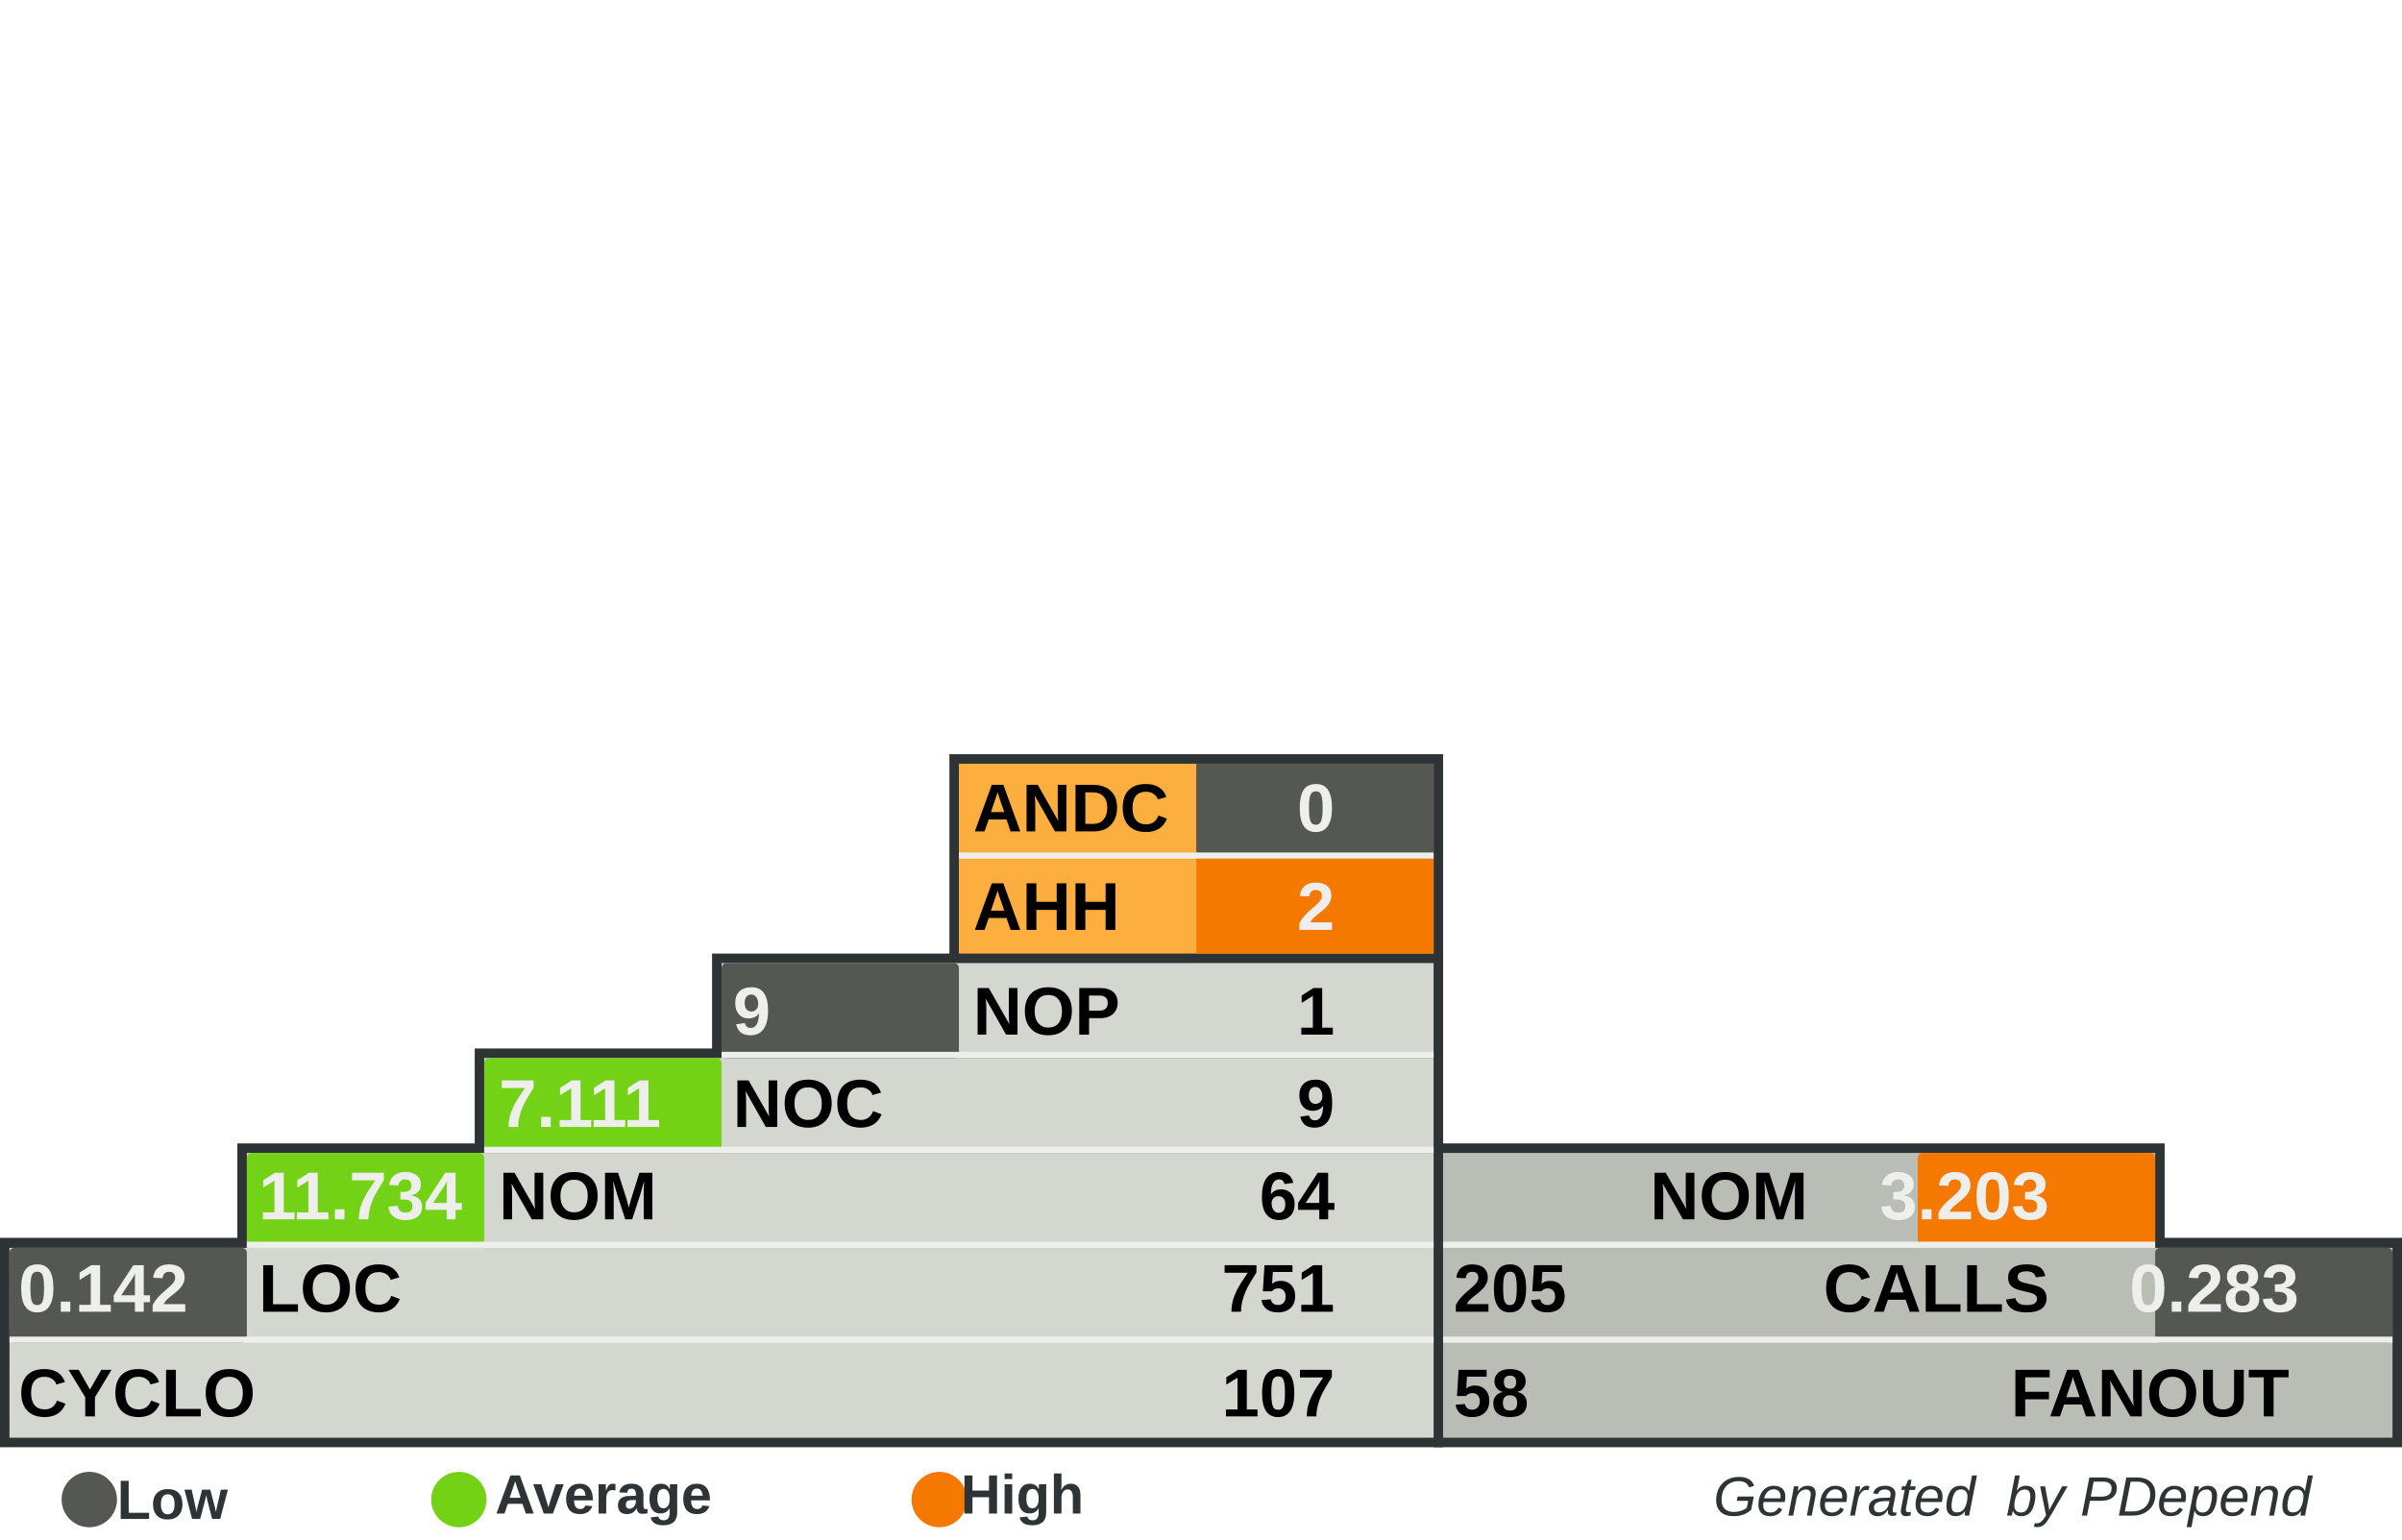
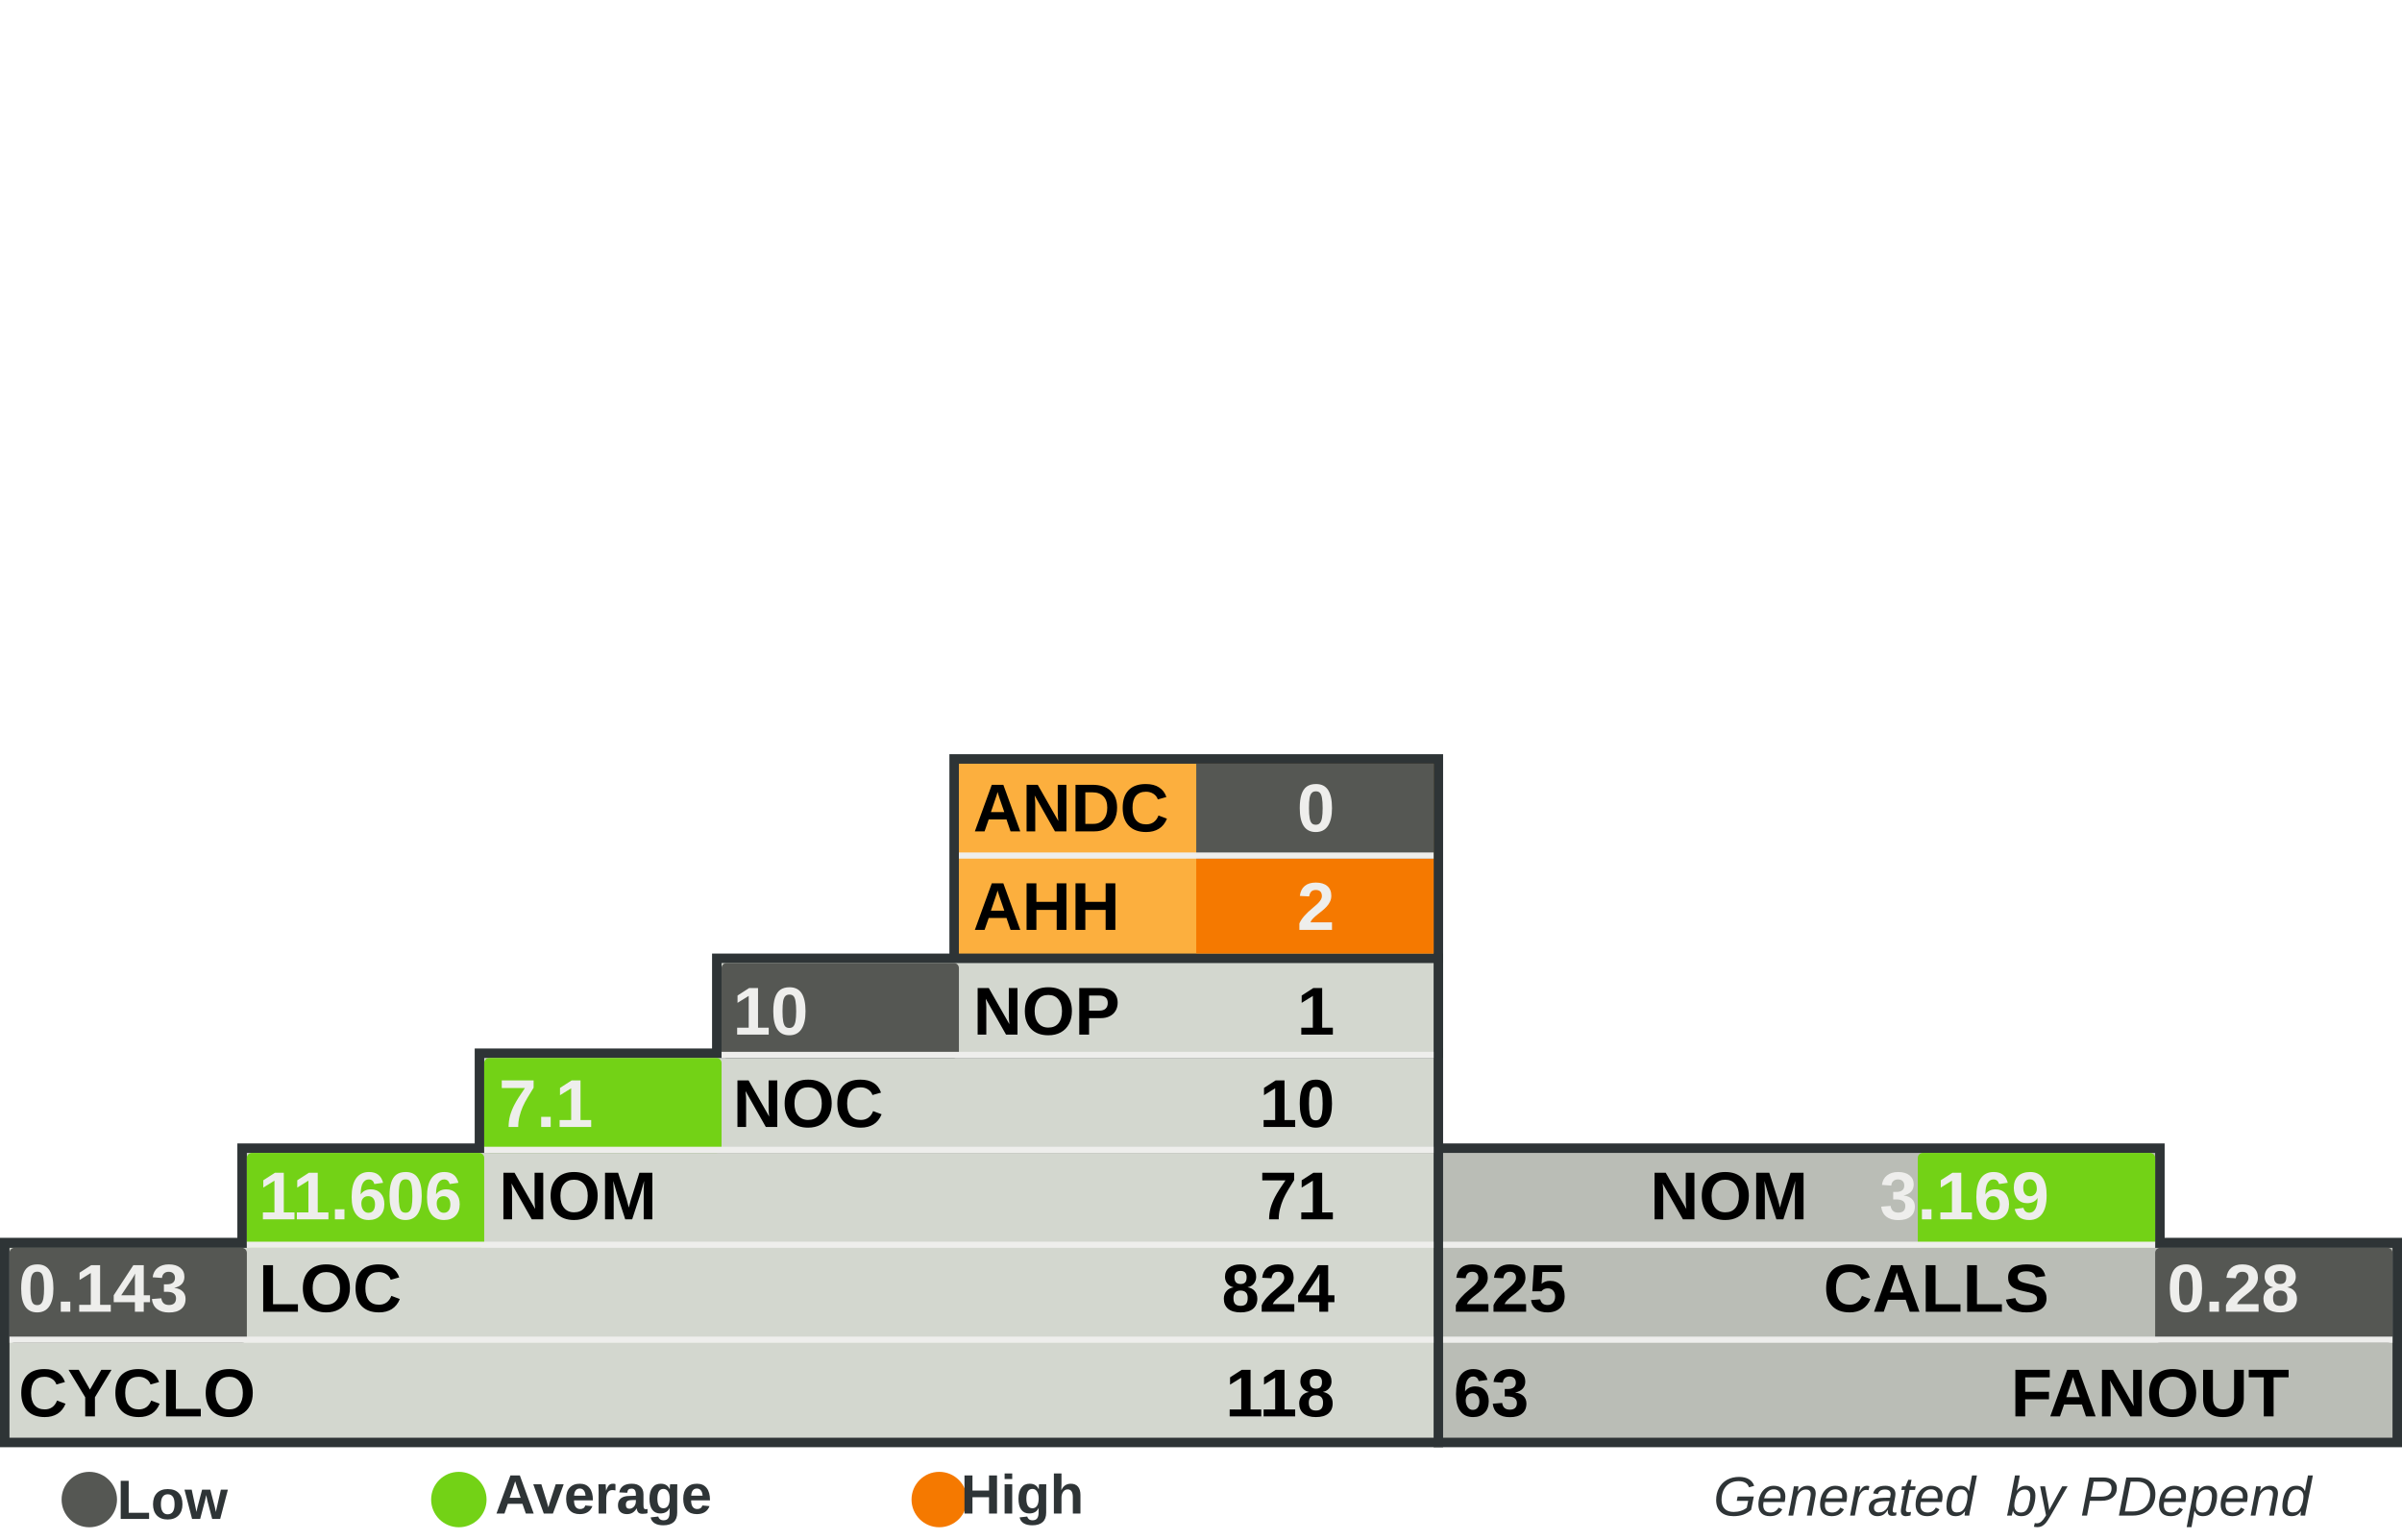
<svg xmlns="http://www.w3.org/2000/svg" width="390" height="250" id="svg5110" version="1.0">
  <defs id="defs5112">
    </defs>
  <g id="layer1">
    <rect style="fill:#555753" width="0" height="0" x="0" y="0" rx="0" ry="0" id="rect8982" xml:id="threshold.low" />
    <rect style="fill:#73d216" width="0" height="0" x="0" y="0" rx="0" ry="0" id="rect8983" xml:id="threshold.average" />
    <rect style="fill:#f57900" width="0" height="0" x="0" y="0" rx="0" ry="0" id="rect2834" xml:id="threshold.high" />
    <rect style="opacity:1;fill:#2e3436;fill-opacity:1;stroke:none;stroke-width:1;stroke-miterlimit:4;stroke-dasharray:none;stroke-opacity:1" id="rect4954" width="118.696" height="16.957" x="232.767" y="185.672" rx="2.978" ry="0" />
    <rect style="opacity:1;fill:#2e3436;fill-opacity:1;stroke:none;stroke-width:1;stroke-miterlimit:4;stroke-dasharray:none;stroke-opacity:1" id="rect4956" width="157.233" height="34" x="232.767" y="201" rx="3.945" ry="0" />
    <rect style="opacity:1;fill:#2e3436;fill-opacity:1;stroke:none;stroke-width:1;stroke-miterlimit:4;stroke-dasharray:none;stroke-opacity:1" id="rect4958" width="80.158" height="33.913" x="154.15" y="122.47" rx="2.011" ry="0" />
    <rect style="opacity:1;fill:#2e3436;fill-opacity:1;stroke:none;stroke-width:1;stroke-miterlimit:4;stroke-dasharray:none;stroke-opacity:1" id="rect4960" width="234.308" height="34" x="0" y="201" rx="5.879" ry="0" />
    <rect style="opacity:1;fill:#2e3436;fill-opacity:1;stroke:none;stroke-width:1;stroke-miterlimit:4;stroke-dasharray:none;stroke-opacity:1" id="rect4962" width="195.771" height="16.957" x="38.538" y="185.672" rx="4.912" ry="0" />
    <rect style="opacity:1;fill:#2e3436;fill-opacity:1;stroke:none;stroke-width:1;stroke-miterlimit:4;stroke-dasharray:none;stroke-opacity:1" id="rect4964" width="157.233" height="16.957" x="77.075" y="170.257" rx="3.945" ry="0" />
    <rect style="opacity:1;fill:#2e3436;fill-opacity:1;stroke:none;stroke-width:1;stroke-miterlimit:4;stroke-dasharray:none;stroke-opacity:1" id="rect4966" width="118.696" height="16.957" x="115.613" y="154.842" rx="2.978" ry="0" />
    <rect style="opacity:1;fill:#d3d7cf;fill-opacity:1;stroke:none;stroke-width:1;stroke-miterlimit:4;stroke-dasharray:none;stroke-opacity:1" id="rect4968" width="231.225" height="30.83" x="1.542" y="202.628" rx="5.801" ry="0" />
    <rect style="opacity:1;fill:#d3d7cf;fill-opacity:1;stroke:none;stroke-width:1;stroke-miterlimit:4;stroke-dasharray:none;stroke-opacity:1" id="rect4970" width="192.688" height="15.415" x="40.079" y="187.214" rx="4.834" ry="0" />
    <rect style="opacity:1;fill:#d3d7cf;fill-opacity:1;stroke:none;stroke-width:1;stroke-miterlimit:4;stroke-dasharray:none;stroke-opacity:1" id="rect4972" width="154.15" height="15.415" x="78.617" y="171.798" rx="3.868" ry="0" />
    <rect style="opacity:1;fill:#d3d7cf;fill-opacity:1;stroke:none;stroke-width:1;stroke-miterlimit:4;stroke-dasharray:none;stroke-opacity:1" id="rect4974" width="115.613" height="15.415" x="117.154" y="156.383" rx="2.901" ry="0" />
    <rect style="opacity:1;fill:#fcaf3e;fill-opacity:1;stroke:none;stroke-width:1;stroke-miterlimit:4;stroke-dasharray:none;stroke-opacity:1" id="rect4976" width="77.075" height="30.83" x="155.692" y="124.012" rx="1.934" ry="0" />
    <rect style="opacity:1;fill:#babdb6;fill-opacity:1;stroke:none;stroke-width:1;stroke-miterlimit:4;stroke-dasharray:none;stroke-opacity:1" id="rect4978" width="154.15" height="30.83" x="234.308" y="202.628" rx="3.868" ry="0" />
    <rect style="opacity:1;fill:#babdb6;fill-opacity:1;stroke:none;stroke-width:1;stroke-miterlimit:4;stroke-dasharray:none;stroke-opacity:1" id="rect4980" width="115.613" height="15.415" x="234.308" y="187.213" rx="2.901" ry="0" />
    <rect style="opacity:1;fill:#555753;fill-opacity:1;stroke:none;stroke-width:1;stroke-miterlimit:4;stroke-dasharray:none;stroke-opacity:1" id="rect4982" xml:id="rect.andc" width="38.538" height="15.43" x="194.229" y="124.012" rx="0.967" ry="0" />
    <rect style="opacity:1;fill:#f57900;fill-opacity:1;stroke:none;stroke-width:1;stroke-miterlimit:4;stroke-dasharray:none;stroke-opacity:1" id="rect2851" xml:id="rect.ahh" width="38.538" height="15.4" x="194.229" y="139.412" rx="0.967" ry="0" />
    <rect style="opacity:1;fill:#555753;fill-opacity:1;stroke:none;stroke-width:1;stroke-miterlimit:4;stroke-dasharray:none;stroke-opacity:1" id="rect4984" xml:id="rect.noc-nop" width="38.538" height="15.415" x="117.154" y="156.383" rx="0.806" />
    <rect style="opacity:1;fill:#73d216;fill-opacity:1;stroke:none;stroke-width:1;stroke-miterlimit:4;stroke-dasharray:none;stroke-opacity:1" id="rect4986" xml:id="rect.nom-noc" width="38.538" height="15.415" x="78.617" y="171.798" rx="0.806" />
    <rect style="opacity:1;fill:#73d216;fill-opacity:1;stroke:none;stroke-width:1;stroke-miterlimit:4;stroke-dasharray:none;stroke-opacity:1" id="rect4988" xml:id="rect.loc-nom" width="38.538" height="15.415" x="40.079" y="187.213" rx="0.806" />
    <rect style="opacity:1;fill:#555753;fill-opacity:1;stroke:none;stroke-width:1;stroke-miterlimit:4;stroke-dasharray:none;stroke-opacity:1" id="rect4990" xml:id="rect.cyclo-loc" width="38.538" height="15.415" x="1.542" y="202.628" rx="0.806" />
-     <rect style="opacity:1;fill:#f57900;fill-opacity:1;stroke:none;stroke-width:1;stroke-miterlimit:4;stroke-dasharray:none;stroke-opacity:1" id="rect4992" xml:id="rect.calls-nom" width="38.538" height="15.415" x="311.383" y="187.213" rx="0.806" />
+     <rect style="opacity:1;fill:#73d216;fill-opacity:1;stroke:none;stroke-width:1;stroke-miterlimit:4;stroke-dasharray:none;stroke-opacity:1" id="rect4992" xml:id="rect.calls-nom" width="38.538" height="15.415" x="311.383" y="187.213" rx="0.806" />
    <rect style="opacity:1;fill:#555753;fill-opacity:1;stroke:none;stroke-width:1;stroke-miterlimit:4;stroke-dasharray:none;stroke-opacity:1" id="rect4994" xml:id="rect.fanout-calls" width="38.538" height="15.415" x="349.921" y="202.628" rx="0.806" />
    <rect style="opacity:1;fill:#eeeeec;fill-opacity:1;stroke:none;stroke-width:1;stroke-miterlimit:4;stroke-dasharray:none;stroke-opacity:1" id="rect4996" width="231.225" height="1" x="1.542" y="217.043" rx="5.801" ry="0" />
    <rect style="opacity:1;fill:#eeeeec;fill-opacity:1;stroke:none;stroke-width:1;stroke-miterlimit:4;stroke-dasharray:none;stroke-opacity:1" id="rect4998" width="192.688" height="1" x="40.079" y="201.628" rx="4.834" ry="0" />
    <rect style="opacity:1;fill:#eeeeec;fill-opacity:1;stroke:none;stroke-width:1;stroke-miterlimit:4;stroke-dasharray:none;stroke-opacity:1" id="rect5000" width="154.15" height="1" x="78.617" y="186.213" rx="3.868" ry="0" />
    <rect style="opacity:1;fill:#eeeeec;fill-opacity:1;stroke:none;stroke-width:1;stroke-miterlimit:4;stroke-dasharray:none;stroke-opacity:1" id="rect5002" width="115.613" height="1" x="117.154" y="170.798" rx="2.901" ry="0" />
    <rect style="opacity:1;fill:#eeeeec;fill-opacity:1;stroke:none;stroke-width:1;stroke-miterlimit:4;stroke-dasharray:none;stroke-opacity:1" id="rect5004" width="115.613" height="1" x="234.308" y="201.628" rx="2.901" ry="0" />
    <rect style="opacity:1;fill:#eeeeec;fill-opacity:1;stroke:none;stroke-width:1;stroke-miterlimit:4;stroke-dasharray:none;stroke-opacity:1" id="rect5006" width="154.15" height="1" x="234.308" y="217.043" rx="3.868" ry="0" />
    <rect style="opacity:1;fill:#eeeeec;fill-opacity:1;stroke:none;stroke-width:1;stroke-miterlimit:4;stroke-dasharray:none;stroke-opacity:1" id="rect5008" width="77.075" height="1" x="155.692" y="138.427" rx="1.934" ry="0" />
    <text xml:space="preserve" style="font-size:11px;font-style:normal;font-variant:normal;font-weight:bold;font-stretch:normal;fill:#000000;fill-opacity:1;stroke:none;stroke-width:1px;stroke-linecap:butt;stroke-linejoin:miter;stroke-opacity:1;font-family:Arial" x="158" y="135" title="Average Number of Derived Classes" id="text5010">
      <tspan title="Average Number of Derived Classes" id="tspan5012" x="158" y="135">ANDC</tspan>
    </text>
    <text xml:space="preserve" style="font-size:11px;font-style:normal;font-variant:normal;font-weight:bold;font-stretch:normal;fill:#000000;fill-opacity:1;stroke:none;stroke-width:1px;stroke-linecap:butt;stroke-linejoin:miter;stroke-opacity:1;font-family:Arial" x="158" y="151" title="Average Hierarchy Height" id="text5014">
      <tspan title="Average Hierarchy Height" id="tspan5016" x="158" y="151">AHH</tspan>
    </text>
    <text xml:space="preserve" style="font-size:11px;font-style:normal;font-variant:normal;font-weight:bold;font-stretch:normal;fill:#000000;fill-opacity:1;stroke:none;stroke-width:1px;stroke-linecap:butt;stroke-linejoin:miter;stroke-opacity:1;font-family:Arial" x="158" y="168" title="Number Of Packages" id="text5018">
      <tspan title="Number Of Packages" id="tspan5020" x="158" y="168">NOP</tspan>
    </text>
    <text xml:space="preserve" style="font-size:11px;font-style:normal;font-variant:normal;font-weight:bold;font-stretch:normal;fill:#000000;fill-opacity:1;stroke:none;stroke-width:1px;stroke-linecap:butt;stroke-linejoin:miter;stroke-opacity:1;font-family:Arial" x="119" y="183" id="text5022" title="Number Of Classes" transform="scale(0.9999985,1.000001)">
      <tspan title="Number Of Classes" id="tspan5024" x="119" y="183">NOC</tspan>
    </text>
    <text xml:space="preserve" style="font-size:11px;font-style:normal;font-variant:normal;font-weight:bold;font-stretch:normal;fill:#000000;fill-opacity:1;stroke:none;stroke-width:1px;stroke-linecap:butt;stroke-linejoin:miter;stroke-opacity:1;font-family:Arial" x="81" y="198" id="text5026" title="Number Of Methods (Methods+Functions)" transform="scale(0.9999985,1.000001)">
      <tspan title="Number Of Methods (Methods+Functions)" id="tspan5028" x="81" y="198">NOM</tspan>
    </text>
    <text xml:space="preserve" style="font-size:11px;font-style:normal;font-variant:normal;font-weight:bold;font-stretch:normal;fill:#000000;fill-opacity:1;stroke:none;stroke-width:1px;stroke-linecap:butt;stroke-linejoin:miter;stroke-opacity:1;font-family:Arial" x="42" y="213" id="text5030" title="Lines Of Code (Non Comment and Non Whitespace Lines)" transform="scale(0.9999985,1.000001)">
      <tspan title="Lines Of Code (Non Comment and Non Whitespace Lines)" id="tspan5032" x="42" y="213">LOC</tspan>
    </text>
    <text xml:space="preserve" style="font-size:11px;font-style:normal;font-variant:normal;font-weight:bold;font-stretch:normal;fill:#000000;fill-opacity:1;stroke:none;stroke-width:1px;stroke-linecap:butt;stroke-linejoin:miter;stroke-opacity:1;font-family:Arial" x="3" y="230" id="text5034" title="Cyclomatic Complexity" transform="scale(0.9999985,1.000001)">
      <tspan title="Cyclomatic Complexity" id="tspan5036" x="3" y="230">CYCLO</tspan>
    </text>
    <text xml:space="preserve" style="font-size:11px;font-style:normal;font-variant:normal;font-weight:bold;font-stretch:normal;text-align:end;text-anchor:end;fill:#000000;fill-opacity:1;stroke:none;stroke-width:1px;stroke-linecap:butt;stroke-linejoin:miter;stroke-opacity:1;font-family:Arial" x="308.858" y="198" id="text5038" title="Number Of Methods (Methods+Functions)" transform="scale(0.9999985,1.000001)">
      <tspan title="Number Of Methods (Methods+Functions)" id="tspan5040" x="308.858" y="198">NOM</tspan>
    </text>
    <text xml:space="preserve" style="font-size:11px;font-style:normal;font-variant:normal;font-weight:bold;font-stretch:normal;text-anchor:end;fill:#000000;fill-opacity:1;stroke:none;stroke-width:1px;stroke-linecap:butt;stroke-linejoin:miter;stroke-opacity:1;font-family:Arial" x="348" y="213" id="text5042" title="Number of Operation Calls" transform="scale(0.9999985,1.000001)">
      <tspan title="Number of Operation Calls" id="tspan5044" x="348" y="213">CALLS</tspan>
    </text>
    <text xml:space="preserve" style="font-size:11px;font-style:normal;font-variant:normal;font-weight:bold;font-stretch:normal;text-anchor:end;fill:#000000;fill-opacity:1;stroke:none;stroke-width:1px;stroke-linecap:butt;stroke-linejoin:miter;stroke-opacity:1;font-family:Arial" x="387" y="230" id="text5046" title="Number of Called Classes" transform="scale(0.9999985,1.000001)">
      <tspan title="Number of Called Classes" id="tspan5048" x="387" y="230">FANOUT</tspan>
    </text>
    <text xml:space="preserve" style="font-size:11px;font-style:normal;font-variant:normal;font-weight:bold;font-stretch:normal;fill:#000000;fill-opacity:1;stroke:none;stroke-width:1px;stroke-linecap:butt;stroke-linejoin:miter;stroke-opacity:1;font-family:Arial" title="Number of Called Classes" x="236" y="230" id="text5050" transform="scale(0.9999985,1.000001)">
-       <tspan title="Number of Called Classes" id="tspan5052" xml:id="pdepend.fanout" x="236" y="230">58</tspan>
+       <tspan title="Number of Called Classes" id="tspan5052" xml:id="pdepend.fanout" x="236" y="230">63</tspan>
    </text>
    <text xml:space="preserve" style="font-size:11px;font-style:normal;font-variant:normal;font-weight:bold;font-stretch:normal;fill:#000000;fill-opacity:1;stroke:none;stroke-width:1px;stroke-linecap:butt;stroke-linejoin:miter;stroke-opacity:1;font-family:Arial" title="Number of Operation Calls" x="236" y="213" id="text5054" transform="scale(0.9999985,1.000001)">
-       <tspan title="Number of Operation Calls" id="tspan5056" xml:id="pdepend.calls" x="236" y="213">205</tspan>
+       <tspan title="Number of Operation Calls" id="tspan5056" xml:id="pdepend.calls" x="236" y="213">225</tspan>
    </text>
    <text xml:space="preserve" style="font-size:11px;font-style:normal;font-variant:normal;font-weight:bold;font-stretch:normal;text-anchor:end;fill:#000000;fill-opacity:1;stroke:none;stroke-width:1px;stroke-linecap:butt;stroke-linejoin:miter;stroke-opacity:1;font-family:Arial" title="Cyclomatic Complexity" x="232" y="230" id="text5058" transform="scale(0.9999985,1.000001)">
-       <tspan title="Cyclomatic Complexity" id="tspan5060" xml:id="pdepend.cyclo" x="232" y="230">107</tspan>
+       <tspan title="Cyclomatic Complexity" id="tspan5060" xml:id="pdepend.cyclo" x="232" y="230">118</tspan>
    </text>
    <text xml:space="preserve" style="font-size:11px;font-style:normal;font-variant:normal;font-weight:bold;font-stretch:normal;text-anchor:end;fill:#000000;fill-opacity:1;stroke:none;stroke-width:1px;stroke-linecap:butt;stroke-linejoin:miter;stroke-opacity:1;font-family:Arial" title="Lines Of Code (Non Comment and Non Whitespace Lines)" x="232" y="213" id="text5062" transform="scale(0.9999985,1.000001)">
-       <tspan xml:id="pdepend.loc" title="Lines Of Code (Non Comment and Non Whitespace Lines)" id="tspan5064" x="232" y="213">751</tspan>
+       <tspan xml:id="pdepend.loc" title="Lines Of Code (Non Comment and Non Whitespace Lines)" id="tspan5064" x="232" y="213">824</tspan>
    </text>
    <text xml:space="preserve" style="font-size:11px;font-style:normal;font-variant:normal;font-weight:bold;font-stretch:normal;text-anchor:end;fill:#000000;fill-opacity:1;stroke:none;stroke-width:1px;stroke-linecap:butt;stroke-linejoin:miter;stroke-opacity:1;font-family:Arial" title="Number Of Methods (Methods+Functions)" x="232" y="198" id="text5066" transform="scale(0.9999985,1.000001)">
-       <tspan title="Number Of Methods (Methods+Functions)" id="tspan5068" xml:id="pdepend.nom" x="232" y="198">64</tspan>
+       <tspan title="Number Of Methods (Methods+Functions)" id="tspan5068" xml:id="pdepend.nom" x="232" y="198">71</tspan>
    </text>
    <text xml:space="preserve" style="font-size:11px;font-style:normal;font-variant:normal;font-weight:bold;font-stretch:normal;text-anchor:end;fill:#000000;fill-opacity:1;stroke:none;stroke-width:1px;stroke-linecap:butt;stroke-linejoin:miter;stroke-opacity:1;font-family:Arial" title="Number Of Packages" x="232" y="168" id="text5070" transform="scale(0.9999985,1.000001)">
      <tspan title="Number Of Packages" id="tspan5072" xml:id="pdepend.nop" x="232" y="168">1</tspan>
    </text>
    <text xml:space="preserve" style="font-size:11px;font-style:normal;font-variant:normal;font-weight:bold;font-stretch:normal;text-anchor:end;fill:#000000;fill-opacity:1;stroke:none;stroke-width:1px;stroke-linecap:butt;stroke-linejoin:miter;stroke-opacity:1;font-family:Arial" title="Number Of Classes" x="232" y="183" id="text5074" transform="scale(0.9999985,1.000001)">
-       <tspan title="Number Of Classes" id="tspan5076" xml:id="pdepend.noc" x="232" y="183">9</tspan>
+       <tspan title="Number Of Classes" id="tspan5076" xml:id="pdepend.noc" x="232" y="183">10</tspan>
    </text>
    <text xml:space="preserve" style="font-size:11px;font-style:normal;font-variant:normal;font-weight:bold;font-stretch:normal;text-anchor:end;fill:#eeeeec;fill-opacity:1;stroke:none;stroke-width:1px;stroke-linecap:butt;stroke-linejoin:miter;stroke-opacity:1;font-family:Arial" title="Average Number of Derived Classes" x="232" y="135" id="text5078" transform="scale(0.9999985,1.000001)">
      <tspan title="Average Number of Derived Classes" id="tspan5080" xml:id="pdepend.andc" x="232" y="135">0</tspan>
    </text>
    <text xml:space="preserve" style="font-size:11px;font-style:normal;font-variant:normal;font-weight:bold;font-stretch:normal;text-anchor:end;fill:#eeeeec;fill-opacity:1;stroke:none;stroke-width:1px;stroke-linecap:butt;stroke-linejoin:miter;stroke-opacity:1;font-family:Arial" title="Average Hierarchy Height" x="232" y="151" id="text5082" transform="scale(0.9999985,1.000001)">
      <tspan title="Average Hierarchy Height" id="tspan5084" xml:id="pdepend.ahh" x="232" y="151">2</tspan>
    </text>
    <text xml:space="preserve" style="font-size:11px;font-style:normal;font-variant:normal;font-weight:bold;font-stretch:normal;fill:#eeeeec;fill-opacity:1;stroke:none;stroke-width:1px;stroke-linecap:butt;stroke-linejoin:miter;stroke-opacity:1;font-family:Arial" title="Ratio: Number of Classes / Number of Packages" x="119" y="168" id="text5086" transform="scale(0.9999985,1.000001)">
-       <tspan title="Ratio: Number of Classes / Number of Packages" id="tspan5088" xml:id="pdepend.noc-nop" x="119" y="168">9</tspan>
+       <tspan title="Ratio: Number of Classes / Number of Packages" id="tspan5088" xml:id="pdepend.noc-nop" x="119" y="168">10</tspan>
    </text>
    <text xml:space="preserve" style="font-size:11px;font-style:normal;font-variant:normal;font-weight:bold;font-stretch:normal;fill:#eeeeec;fill-opacity:1;stroke:none;stroke-width:1px;stroke-linecap:butt;stroke-linejoin:miter;stroke-opacity:1;font-family:Arial" title="Ratio: Number of Methods / Number of Classes" x="81" y="183" id="text5090" transform="scale(0.9999985,1.000001)">
-       <tspan title="Ratio: Number of Methods / Number of Classes" id="tspan5092" xml:id="pdepend.nom-noc" x="81" y="183">7.111</tspan>
+       <tspan title="Ratio: Number of Methods / Number of Classes" id="tspan5092" xml:id="pdepend.nom-noc" x="81" y="183">7.1</tspan>
    </text>
    <text xml:space="preserve" style="font-size:11px;font-style:normal;font-variant:normal;font-weight:bold;font-stretch:normal;fill:#eeeeec;fill-opacity:1;stroke:none;stroke-width:1px;stroke-linecap:butt;stroke-linejoin:miter;stroke-opacity:1;font-family:Arial" title="Ratio: Lines of Code / Number of Methods" x="42" y="198" id="text5094" transform="scale(0.9999985,1.000001)">
-       <tspan title="Ratio: Lines of Code / Number of Methods" id="tspan5096" xml:id="pdepend.loc-nom" x="42" y="198">11.734</tspan>
+       <tspan title="Ratio: Lines of Code / Number of Methods" id="tspan5096" xml:id="pdepend.loc-nom" x="42" y="198">11.606</tspan>
    </text>
    <text xml:space="preserve" style="font-size:11px;font-style:normal;font-variant:normal;font-weight:bold;font-stretch:normal;fill:#eeeeec;fill-opacity:1;stroke:none;stroke-width:1px;stroke-linecap:butt;stroke-linejoin:miter;stroke-opacity:1;font-family:Arial" title="Ratio: Cyclomatic Complexity / Lines of Code" x="3" y="213" id="text5098" transform="scale(0.9999985,1.000001)">
-       <tspan title="Ratio: Cyclomatic Complexity / Lines of Code" id="tspan5100" xml:id="pdepend.cyclo-loc" x="3" y="213">0.142</tspan>
+       <tspan title="Ratio: Cyclomatic Complexity / Lines of Code" id="tspan5100" xml:id="pdepend.cyclo-loc" x="3" y="213">0.143</tspan>
    </text>
    <text xml:space="preserve" style="font-size:11px;font-style:normal;font-variant:normal;font-weight:bold;font-stretch:normal;text-anchor:end;fill:#eeeeec;fill-opacity:1;stroke:none;stroke-width:1px;stroke-linecap:butt;stroke-linejoin:miter;stroke-opacity:1;font-family:Arial" title="Ratio: Number of Called Classes(FANOUT) / Number of Operation Calls" x="388.563" y="213" id="text5102" transform="scale(0.9999985,1.000001)">
-       <tspan title="Ratio: Number of Called Classes(FANOUT) / Number of Operation Calls" id="tspan5104" xml:id="pdepend.fanout-calls" x="388.563" y="213">0.283</tspan>
+       <tspan title="Ratio: Number of Called Classes(FANOUT) / Number of Operation Calls" id="tspan5104" xml:id="pdepend.fanout-calls" x="388.563" y="213">0.28</tspan>
    </text>
    <text xml:space="preserve" style="font-size:11px;font-style:normal;font-variant:normal;font-weight:bold;font-stretch:normal;text-anchor:end;fill:#eeeeec;fill-opacity:1;stroke:none;stroke-width:1px;stroke-linecap:butt;stroke-linejoin:miter;stroke-opacity:1;font-family:Arial" title="Ratio: Number of Operation Calls / Number of Methods (Methods+Functions)" x="348" y="198" id="text5106" transform="scale(0.9999985,1.000001)">
-       <tspan title="Ratio: Number of Operation Calls / Number of Methods (Methods+Functions)" id="tspan5108" xml:id="pdepend.calls-nom" x="348" y="198">3.203</tspan>
+       <tspan title="Ratio: Number of Operation Calls / Number of Methods (Methods+Functions)" id="tspan5108" xml:id="pdepend.calls-nom" x="348" y="198">3.169</tspan>
    </text>
    <text xml:space="preserve" style="font-size:8px;font-style:normal;font-variant:normal;font-weight:bold;font-stretch:normal;text-align:end;text-anchor:end;fill:#2e3436;fill-opacity:1;stroke:none;stroke-width:1px;stroke-linecap:butt;stroke-linejoin:miter;stroke-opacity:1;font-family:Arial" x="386.395" y="246.106" id="text2692">
      <tspan id="tspan2694" x="386.395" y="246.106" style="font-size:9px;font-style:italic;font-variant:normal;font-weight:normal;font-stretch:normal;text-align:end;text-anchor:end;fill:#2e3436;font-family:Arial;">Generated  by PDepend</tspan>
    </text>
    <path style="opacity:1;fill:#555753;fill-opacity:1;stroke:none;stroke-width:1;stroke-miterlimit:4;stroke-dasharray:none;stroke-opacity:1" id="path3780" d="M 65.333,285.667 A 12,10.333 0 1 1 41.333,285.667 A 12,10.333 0 1 1 65.333,285.667 z" transform="matrix(0.375,0,0,0.4354839,-5.5,119.0968)" />
    <text xml:space="preserve" style="font-size:8px;font-style:normal;font-weight:bold;text-align:center;text-anchor:middle;fill:#2e3436;fill-opacity:1;stroke:none;stroke-width:1px;stroke-linecap:butt;stroke-linejoin:miter;stroke-opacity:1;font-family:URW Chancery L;" x="32.387" y="246.642" id="text3782">
      <tspan id="tspan3784" x="32.387" y="246.642" style="font-size:9px;font-style:normal;font-variant:normal;font-weight:bold;font-stretch:normal;fill:#2e3436;font-family:Arial;">Low</tspan>
    </text>
    <path style="opacity:1;fill:#73d216;fill-opacity:1;stroke:none;stroke-width:1;stroke-miterlimit:4;stroke-dasharray:none;stroke-opacity:1" id="path3786" d="M 65.333,285.667 A 12,10.333 0 1 1 41.333,285.667 A 12,10.333 0 1 1 65.333,285.667 z" transform="matrix(0.375,0,0,0.4354839,54.5,119.0968)" />
    <text xml:space="preserve" style="font-size:8px;font-style:normal;font-weight:bold;text-align:center;text-anchor:middle;fill:#2e3436;fill-opacity:1;stroke:none;stroke-width:1px;stroke-linecap:butt;stroke-linejoin:miter;stroke-opacity:1;font-family:URW Chancery L;" x="102.387" y="245.774" id="text3788">
      <tspan id="tspan3790" x="102.387" y="245.774" style="font-size:9px;font-style:normal;font-variant:normal;font-weight:bold;font-stretch:normal;fill:#2e3436;font-family:Arial;">Average</tspan>
    </text>
    <path style="opacity:1;fill:#f57900;fill-opacity:1;stroke:none;stroke-width:1;stroke-miterlimit:4;stroke-dasharray:none;stroke-opacity:1" id="path3792" d="M 65.333,285.667 A 12,10.333 0 1 1 41.333,285.667 A 12,10.333 0 1 1 65.333,285.667 z" transform="matrix(0.375,0,0,0.4354839,132.5,119.0968)" />
    <text xml:space="preserve" style="font-size:8px;font-style:normal;font-weight:bold;text-align:center;text-anchor:middle;fill:#2e3436;fill-opacity:1;stroke:none;stroke-width:1px;stroke-linecap:butt;stroke-linejoin:miter;stroke-opacity:1;font-family:URW Chancery L;" x="170.387" y="245.774" id="text3794">
      <tspan id="tspan3796" x="170.387" y="245.774" style="font-size:9px;font-style:normal;font-variant:normal;font-weight:bold;font-stretch:normal;fill:#2e3436;font-family:Arial;">High</tspan>
    </text>
  </g>
</svg>
